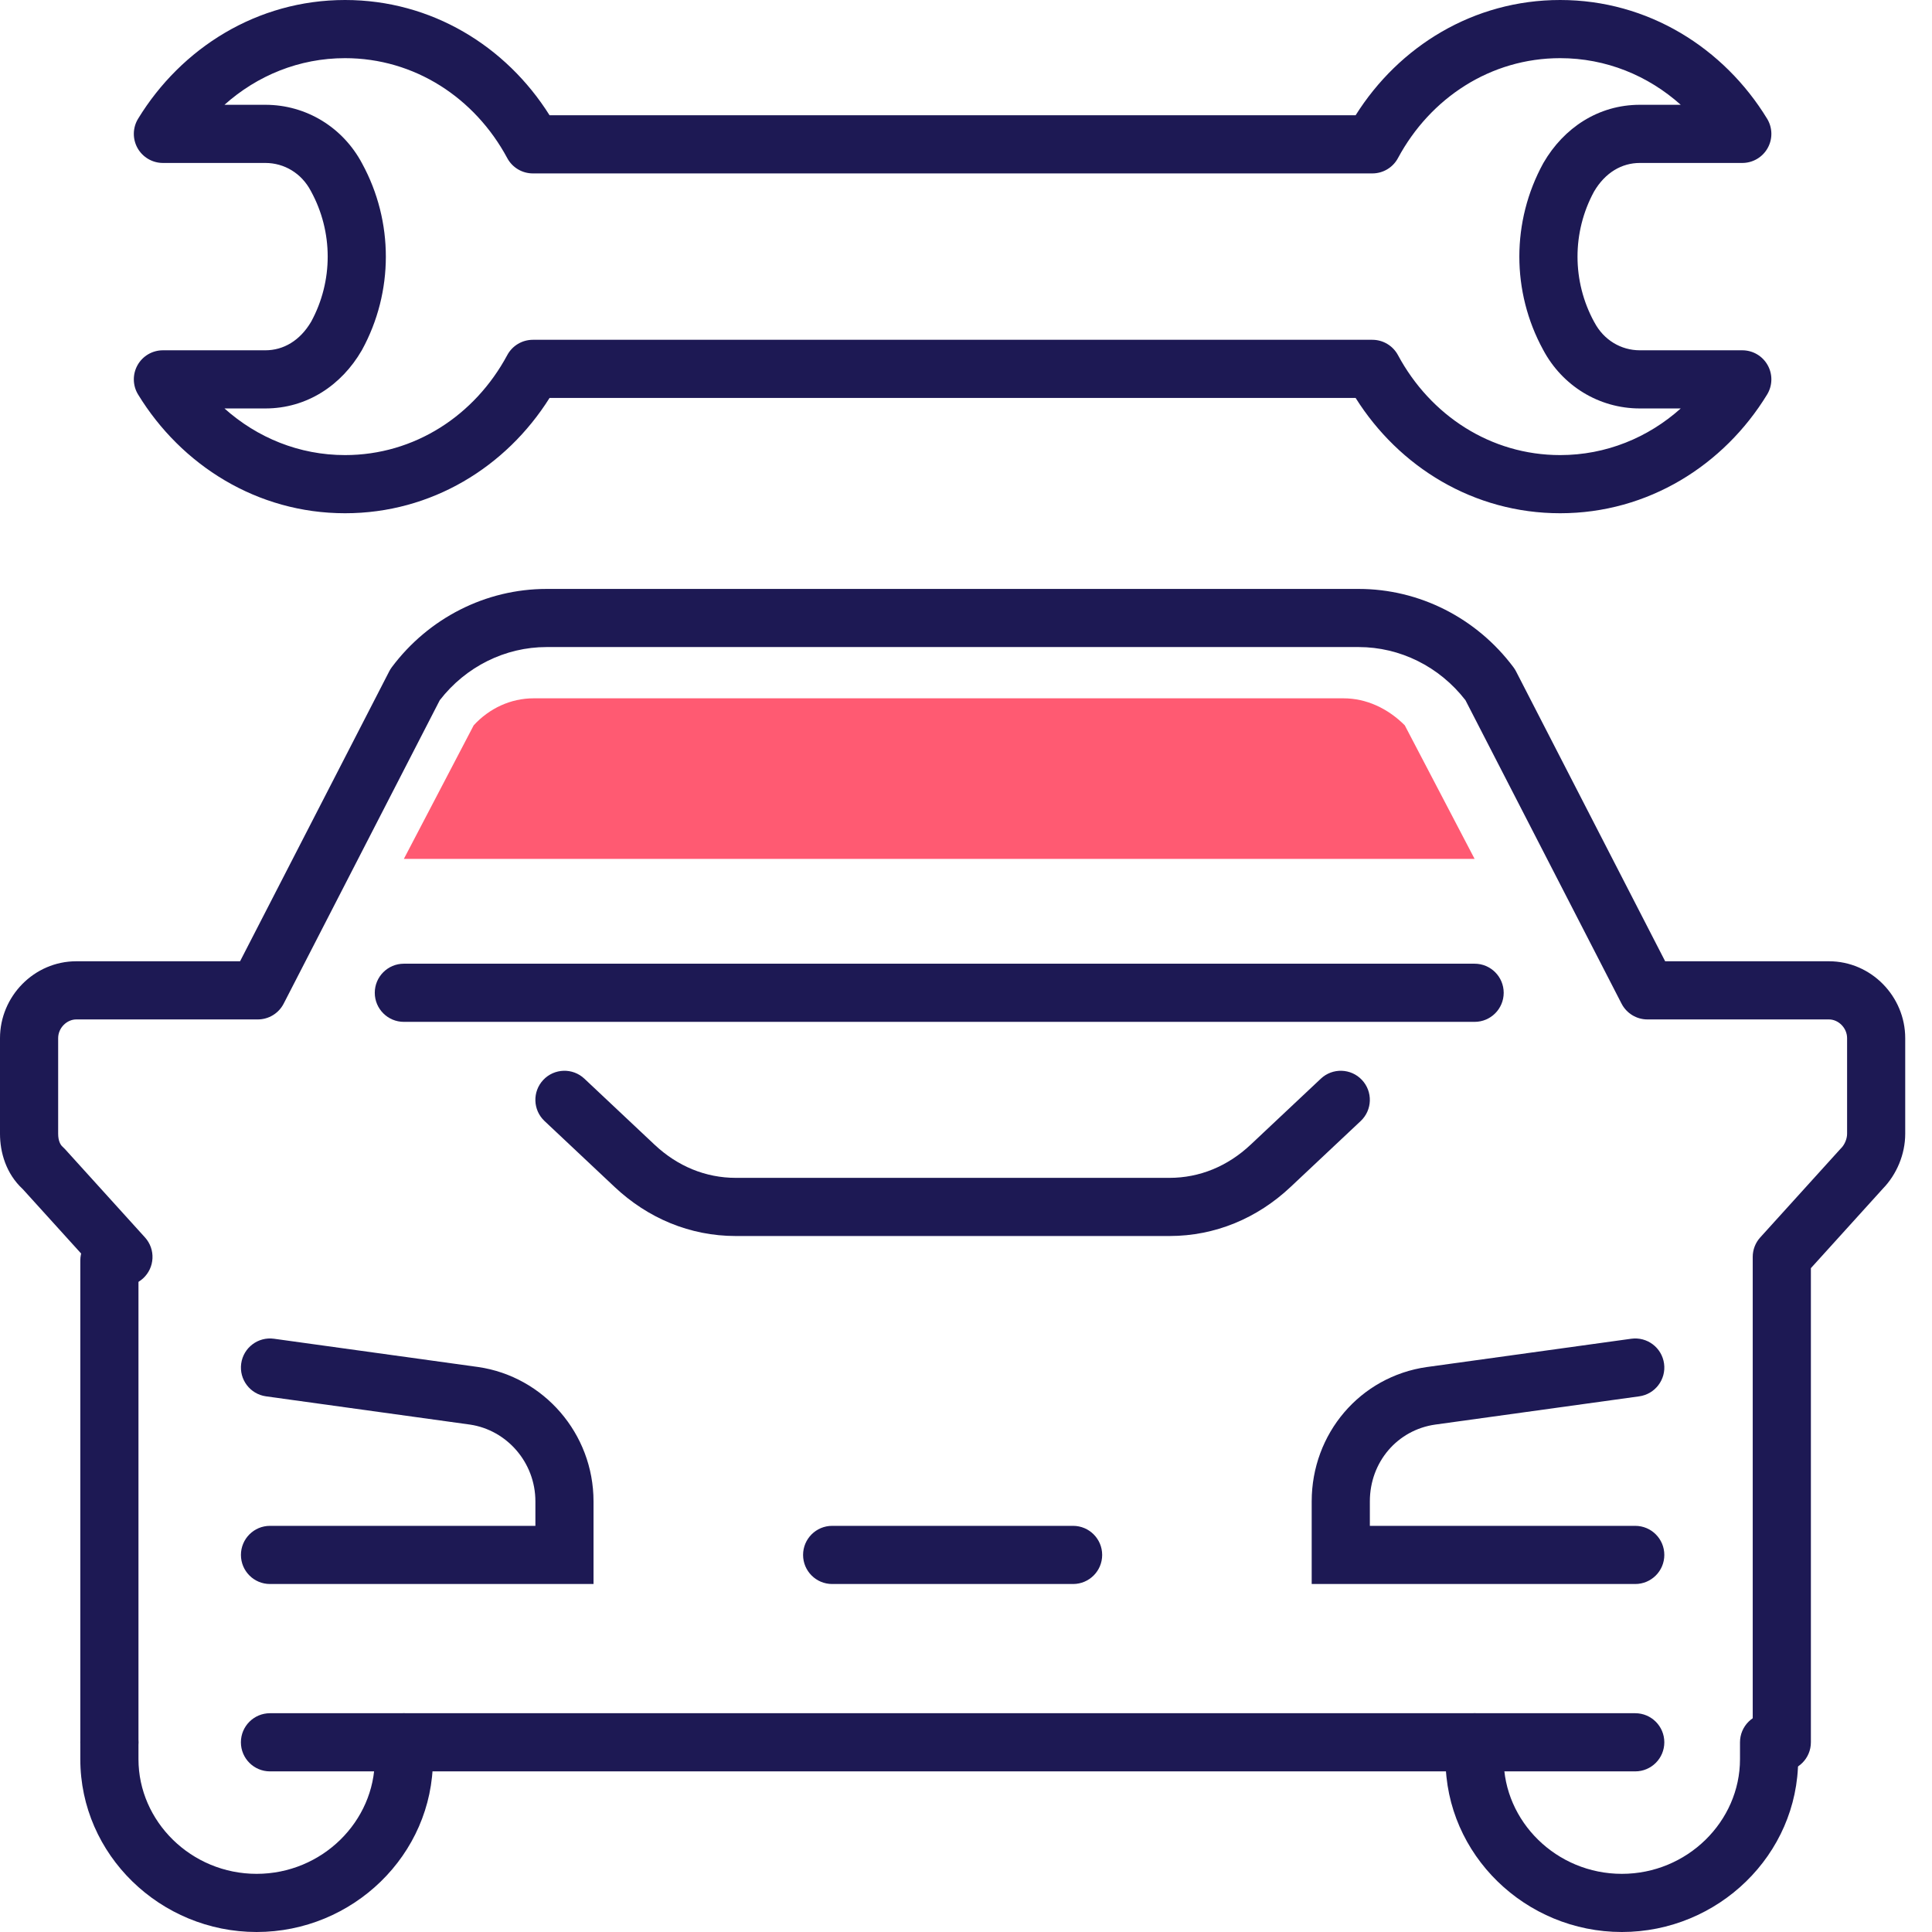
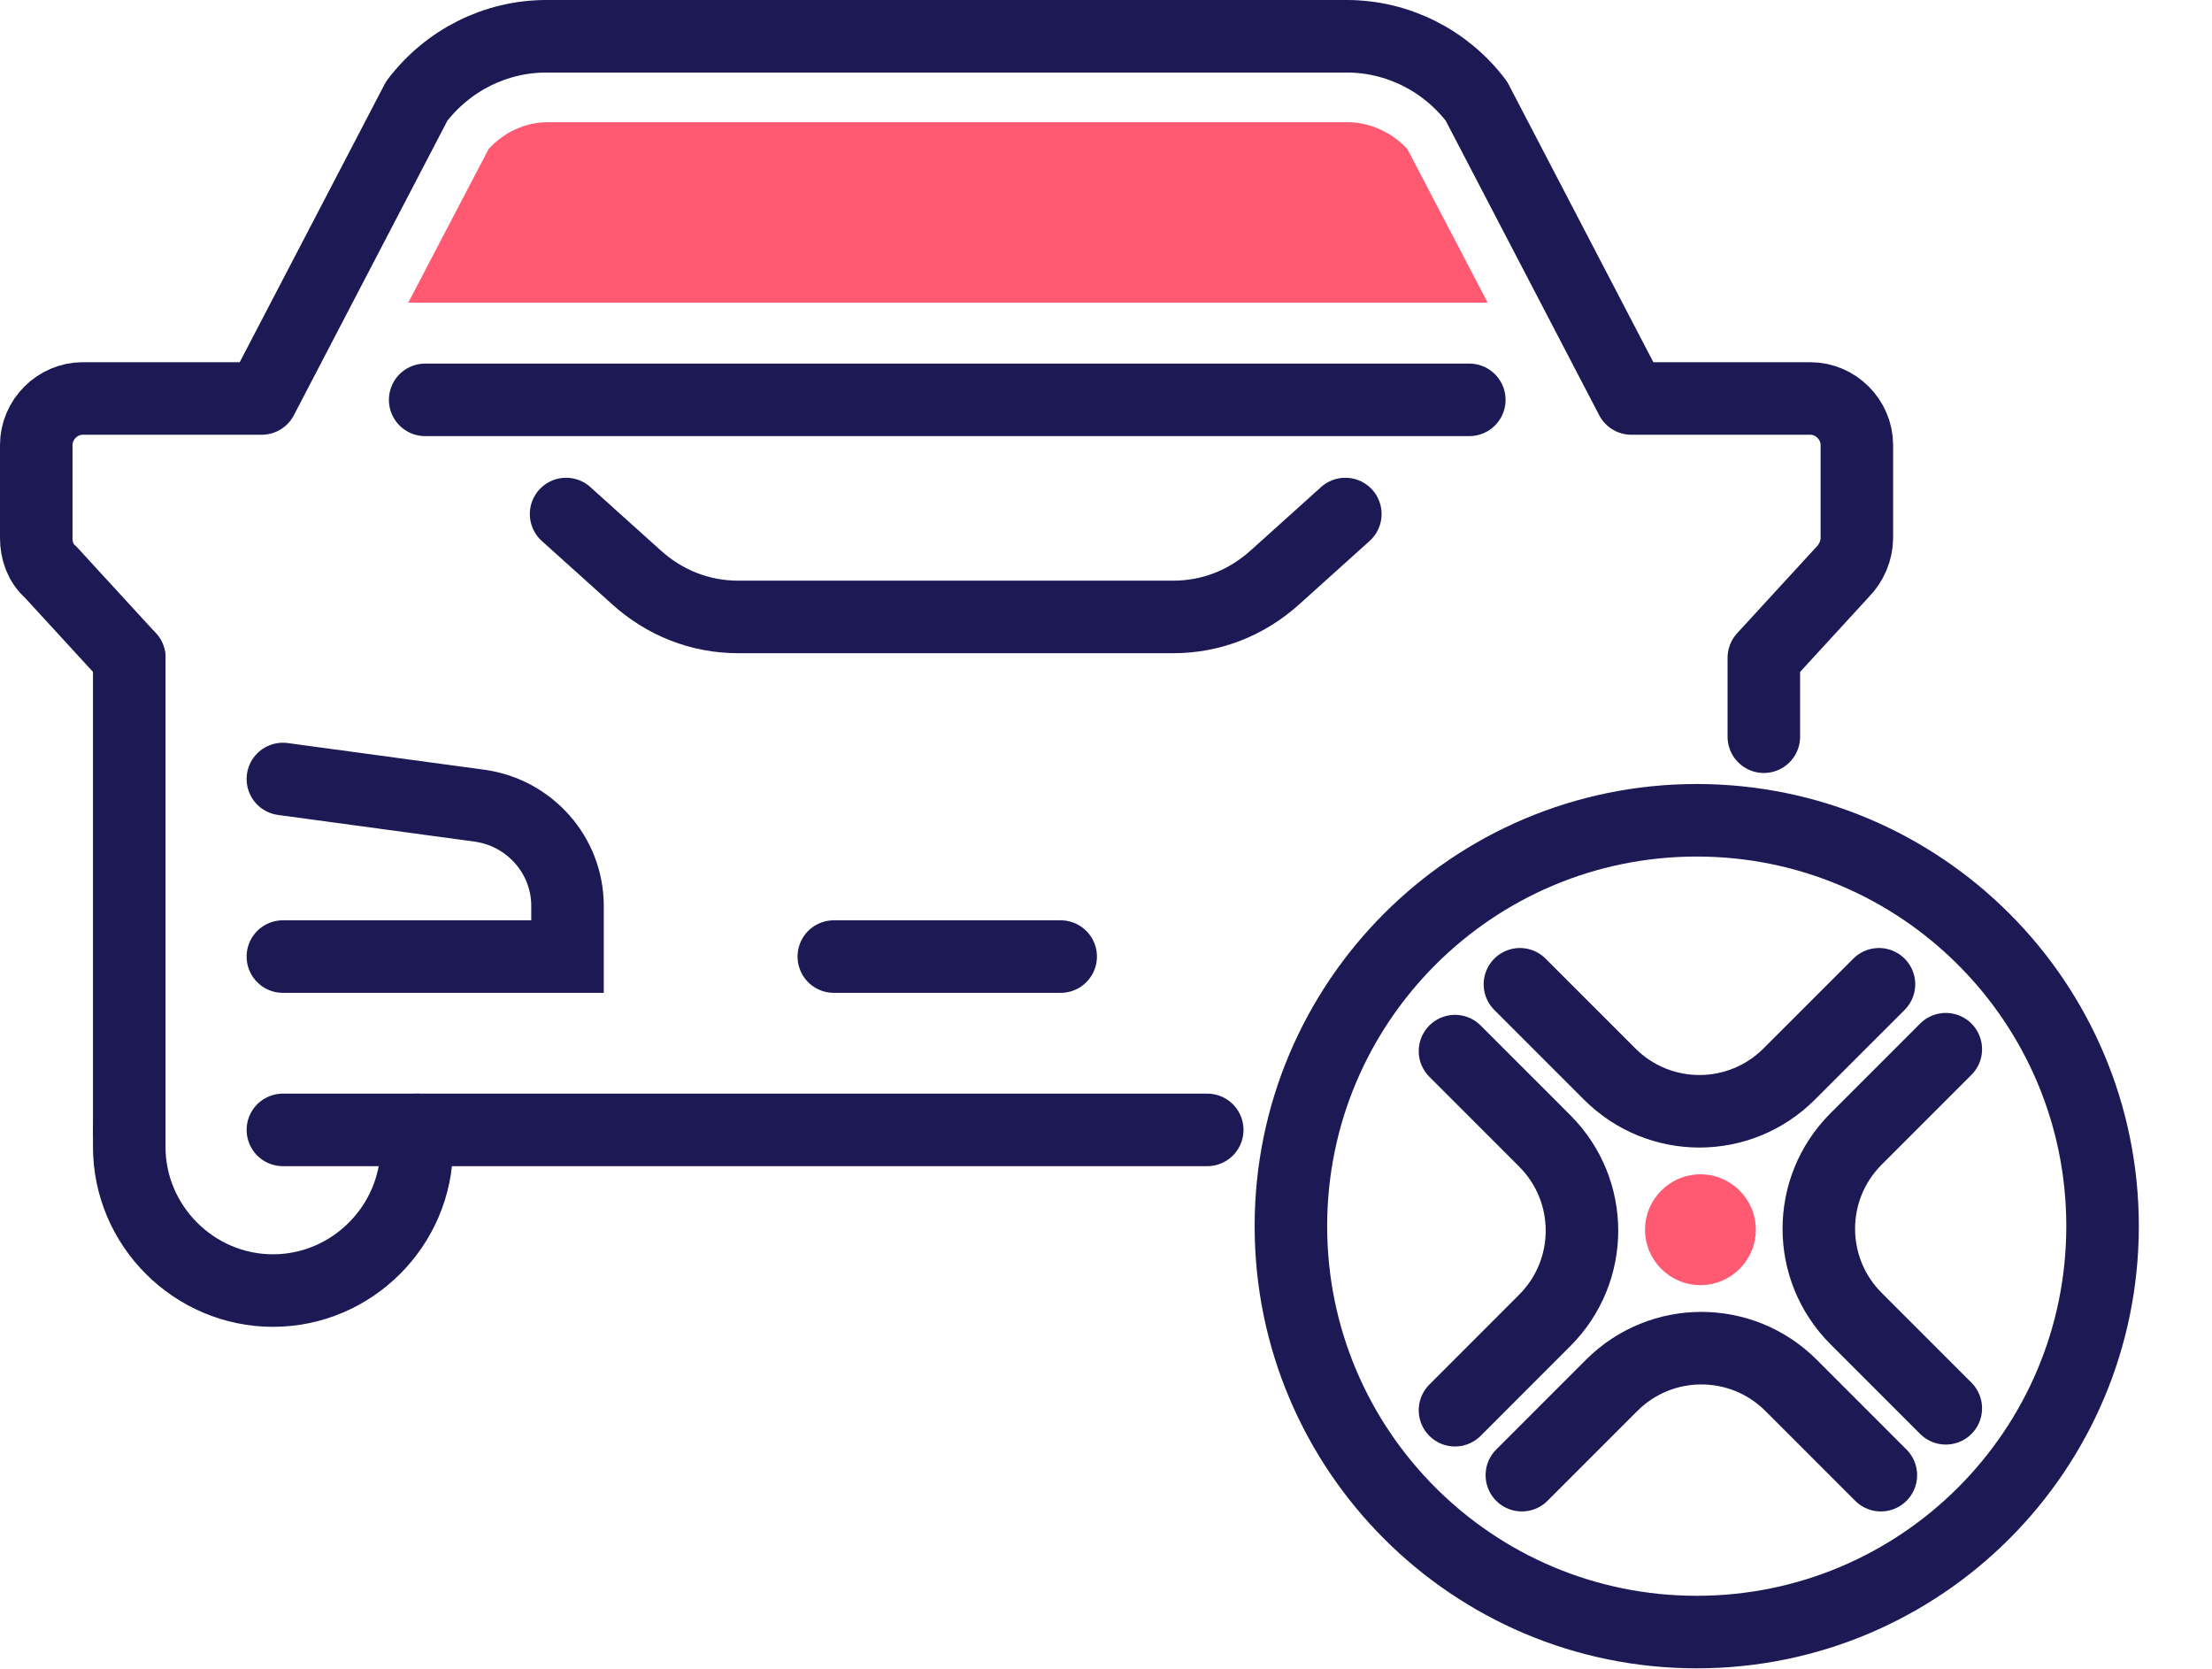
- <svg xmlns="http://www.w3.org/2000/svg" width="58" height="58" viewBox="0 0 58 58" fill="none">
-   <path fill-rule="evenodd" clip-rule="evenodd" d="M6.739 3.146H7.966C9.192 3.146 10.295 3.823 10.871 4.908C11.822 6.651 11.821 8.762 10.868 10.505L10.857 10.524C10.253 11.564 9.216 12.262 7.966 12.262H6.739C7.719 13.139 8.981 13.662 10.358 13.662C12.443 13.662 14.255 12.472 15.228 10.661C15.38 10.378 15.675 10.201 15.997 10.201H41.199C41.52 10.201 41.816 10.378 41.968 10.661C42.941 12.472 44.753 13.662 46.837 13.662C48.214 13.662 49.477 13.139 50.457 12.262H49.229C48.004 12.262 46.901 11.584 46.325 10.499C45.373 8.756 45.374 6.645 46.328 4.903L46.339 4.884C46.943 3.844 47.98 3.146 49.229 3.146H50.457C49.477 2.269 48.214 1.746 46.837 1.746C44.753 1.746 42.941 2.936 41.968 4.746C41.816 5.03 41.52 5.206 41.199 5.206H21.763V4.333V3.46H40.697C42 1.388 44.24 0 46.837 0C49.476 0 51.753 1.441 53.05 3.564C53.214 3.833 53.221 4.17 53.066 4.446C52.912 4.721 52.621 4.892 52.305 4.892H49.229C48.688 4.892 48.19 5.179 47.854 5.751C47.191 6.971 47.193 8.448 47.859 9.667L47.866 9.678C48.145 10.207 48.663 10.516 49.229 10.516H52.305C52.621 10.516 52.912 10.686 53.066 10.962C53.221 11.237 53.214 11.575 53.05 11.844C51.753 13.966 49.476 15.408 46.837 15.408C44.24 15.408 42 14.019 40.697 11.947H16.498C15.195 14.019 12.956 15.408 10.358 15.408C7.72 15.408 5.443 13.966 4.146 11.844C3.981 11.575 3.975 11.237 4.129 10.962C4.284 10.686 4.575 10.516 4.891 10.516H7.966C8.508 10.516 9.006 10.228 9.342 9.656C10.005 8.436 10.003 6.96 9.336 5.741L9.33 5.73C9.051 5.201 8.533 4.892 7.966 4.892H4.891C4.575 4.892 4.284 4.721 4.129 4.446C3.975 4.17 3.981 3.833 4.146 3.564C5.443 1.441 7.72 0 10.358 0C12.956 0 15.195 1.388 16.498 3.46H21.763V4.333V5.206H15.997C15.676 5.206 15.38 5.03 15.228 4.746C14.255 2.936 12.443 1.746 10.358 1.746C8.981 1.746 7.719 2.269 6.739 3.146Z" fill="#1D1954" />
-   <path fill-rule="evenodd" clip-rule="evenodd" d="M16.309 32.42C16.64 32.069 17.192 32.052 17.543 32.382L19.65 34.364C20.342 35.014 21.185 35.36 22.087 35.36H35.109C36.011 35.36 36.854 35.014 37.545 34.364L39.653 32.382C40.004 32.052 40.556 32.069 40.886 32.42C41.217 32.772 41.2 33.324 40.849 33.654L38.741 35.636C37.747 36.571 36.483 37.106 35.109 37.106H22.087C20.713 37.106 19.449 36.571 18.454 35.636L16.347 33.654C15.996 33.324 15.979 32.772 16.309 32.42Z" fill="#1D1954" />
-   <path fill-rule="evenodd" clip-rule="evenodd" d="M49.956 40.935C50.022 41.412 49.688 41.853 49.211 41.919L43.087 42.767C43.086 42.767 43.086 42.767 43.086 42.767C41.954 42.928 41.124 43.888 41.124 45.073V45.807H49.091C49.573 45.807 49.964 46.198 49.964 46.68C49.964 47.162 49.573 47.553 49.091 47.553H39.378V45.073C39.378 43.043 40.824 41.324 42.842 41.038L42.845 41.038L48.971 40.19C49.449 40.124 49.89 40.457 49.956 40.935Z" fill="#1D1954" />
-   <path fill-rule="evenodd" clip-rule="evenodd" d="M7.241 40.935C7.307 40.457 7.748 40.124 8.225 40.19L14.358 41.039C16.32 41.325 17.818 43.033 17.818 45.073V47.553H8.105C7.623 47.553 7.233 47.162 7.233 46.68C7.233 46.198 7.623 45.807 8.105 45.807H16.073V45.073C16.073 43.899 15.21 42.929 14.109 42.767L7.986 41.919C7.508 41.853 7.175 41.412 7.241 40.935Z" fill="#1D1954" />
-   <path fill-rule="evenodd" clip-rule="evenodd" d="M3.284 36.967C3.766 36.967 4.157 37.358 4.157 37.84V52.305C4.157 52.787 3.766 53.178 3.284 53.178C2.802 53.178 2.411 52.787 2.411 52.305V37.84C2.411 37.358 2.802 36.967 3.284 36.967Z" fill="#1D1954" />
-   <path fill-rule="evenodd" clip-rule="evenodd" d="M13.202 21.021L8.516 30.13C8.366 30.421 8.067 30.604 7.74 30.604H2.289C2.01 30.604 1.746 30.855 1.746 31.166V34.037C1.746 34.253 1.817 34.371 1.875 34.422C1.901 34.445 1.926 34.469 1.949 34.495L4.352 37.148C4.676 37.505 4.649 38.057 4.292 38.381C3.934 38.705 3.382 38.677 3.059 38.32L0.685 35.7C0.177 35.231 0 34.588 0 34.037V31.166C0 29.912 1.024 28.858 2.289 28.858H7.207L11.685 20.154C11.707 20.111 11.733 20.069 11.762 20.03C12.867 18.554 14.583 17.68 16.409 17.68H40.787C42.613 17.68 44.329 18.554 45.434 20.03C45.464 20.069 45.489 20.111 45.512 20.154L49.989 28.858H54.907C56.173 28.858 57.196 29.912 57.196 31.166V34.037C57.196 34.659 56.934 35.261 56.53 35.679L54.364 38.071V52.305C54.364 52.787 53.973 53.178 53.491 53.178C53.009 53.178 52.618 52.787 52.618 52.305V37.734C52.618 37.517 52.698 37.309 52.844 37.148L55.247 34.495C55.256 34.486 55.264 34.477 55.273 34.468C55.376 34.364 55.451 34.19 55.451 34.037V31.166C55.451 30.855 55.187 30.604 54.907 30.604H49.456C49.13 30.604 48.83 30.421 48.68 30.13L43.994 21.021C43.211 20.009 42.028 19.425 40.787 19.425H16.409C15.168 19.425 13.986 20.009 13.202 21.021Z" fill="#1D1954" />
-   <path fill-rule="evenodd" clip-rule="evenodd" d="M44.269 51.432C44.751 51.432 45.142 51.823 45.142 52.305V52.813C45.142 54.679 46.724 56.254 48.689 56.254C50.653 56.254 52.236 54.679 52.236 52.813V52.305C52.236 51.823 52.627 51.432 53.109 51.432C53.591 51.432 53.982 51.823 53.982 52.305V52.813C53.982 55.683 51.578 58 48.689 58C45.8 58 43.396 55.683 43.396 52.813V52.305C43.396 51.823 43.787 51.432 44.269 51.432Z" fill="#1D1954" />
-   <path fill-rule="evenodd" clip-rule="evenodd" d="M3.284 51.432C3.766 51.432 4.157 51.823 4.157 52.305V52.813C4.157 54.679 5.739 56.254 7.704 56.254C9.668 56.254 11.251 54.679 11.251 52.813V52.305C11.251 51.823 11.642 51.432 12.124 51.432C12.606 51.432 12.997 51.823 12.997 52.305V52.813C12.997 55.683 10.592 58 7.704 58C4.815 58 2.411 55.683 2.411 52.813V52.305C2.411 51.823 2.802 51.432 3.284 51.432Z" fill="#1D1954" />
-   <path fill-rule="evenodd" clip-rule="evenodd" d="M7.232 52.305C7.232 51.823 7.623 51.432 8.105 51.432H49.091C49.573 51.432 49.964 51.823 49.964 52.305C49.964 52.787 49.573 53.178 49.091 53.178H8.105C7.623 53.178 7.232 52.787 7.232 52.305Z" fill="#1D1954" />
-   <path fill-rule="evenodd" clip-rule="evenodd" d="M24.109 46.68C24.109 46.198 24.5 45.807 24.982 45.807H32.215C32.697 45.807 33.088 46.198 33.088 46.68C33.088 47.162 32.697 47.553 32.215 47.553H24.982C24.5 47.553 24.109 47.162 24.109 46.68Z" fill="#1D1954" />
-   <path fill-rule="evenodd" clip-rule="evenodd" d="M11.251 29.804C11.251 29.322 11.642 28.931 12.124 28.931H44.269C44.751 28.931 45.142 29.322 45.142 29.804C45.142 30.286 44.751 30.677 44.269 30.677H12.124C11.642 30.677 11.251 30.286 11.251 29.804Z" fill="#1D1954" />
-   <path d="M40.331 20.964H28.175H16.019C15.334 20.964 14.692 21.262 14.221 21.774L12.124 25.785H44.269L42.172 21.774C41.658 21.262 41.016 20.964 40.331 20.964Z" fill="#FF5A72" />
+ <svg xmlns="http://www.w3.org/2000/svg" width="61" height="46" viewBox="0 0 61 46" fill="none">
+   <path d="M46.79 45C52.971 45 57.982 39.989 57.982 33.808C57.982 27.628 52.971 22.617 46.79 22.617C40.609 22.617 35.599 27.628 35.599 33.808C35.599 39.989 40.609 45 46.79 45Z" stroke="#1D1954" stroke-width="2" stroke-miterlimit="10" stroke-linecap="round" stroke-linejoin="round" />
+   <path d="M37.1 14.173L35.157 15.922C34.38 16.621 33.409 17.01 32.359 17.01H27.191H20.352C19.303 17.01 18.331 16.621 17.554 15.922L15.611 14.173" stroke="#1D1954" stroke-width="2" stroke-miterlimit="10" stroke-linecap="round" stroke-linejoin="round" />
+   <path d="M7.801 21.479L13.241 22.217C14.601 22.411 15.65 23.577 15.65 24.976V26.375H7.801" stroke="#1D1954" stroke-width="2" stroke-miterlimit="10" stroke-linecap="round" />
+   <path d="M3.564 18.137V31.154" stroke="#1D1954" stroke-width="2" stroke-miterlimit="10" stroke-linecap="round" stroke-linejoin="round" />
+   <path d="M3.565 18.137L1.389 15.766C1.117 15.533 1 15.183 1 14.834V12.269C1 11.57 1.583 10.987 2.282 10.987H7.217L11.492 2.787C12.347 1.661 13.668 1 15.067 1H26.103H37.139C38.538 1 39.859 1.661 40.714 2.787L44.988 10.987H49.923C50.623 10.987 51.206 11.57 51.206 12.269V14.834C51.206 15.183 51.05 15.533 50.817 15.766L48.641 18.137V20.313" stroke="#1D1954" stroke-width="2" stroke-miterlimit="10" stroke-linecap="round" stroke-linejoin="round" />
+   <path d="M11.492 31.154V31.621C11.492 33.797 9.704 35.584 7.528 35.584C5.352 35.584 3.564 33.797 3.564 31.621V31.154" stroke="#1D1954" stroke-width="2" stroke-miterlimit="10" stroke-linecap="round" stroke-linejoin="round" />
+   <path d="M33.292 31.154H26.88H7.801" stroke="#1D1954" stroke-width="2" stroke-miterlimit="10" stroke-linecap="round" stroke-linejoin="round" />
+   <path d="M22.994 26.375H29.25" stroke="#1D1954" stroke-width="2" stroke-miterlimit="10" stroke-linecap="round" stroke-linejoin="round" />
+   <path d="M11.725 11.025H40.519" stroke="#1D1954" stroke-width="2" stroke-miterlimit="10" stroke-linecap="round" stroke-linejoin="round" />
+   <path d="M37.178 3.37H26.142H15.106C14.484 3.37 13.901 3.643 13.474 4.109L11.259 8.344H41.025L38.81 4.109C38.382 3.643 37.76 3.37 37.178 3.37Z" fill="#FF5A72" />
+   <path d="M46.893 35.434C47.735 35.434 48.42 34.749 48.42 33.906C48.42 33.064 47.735 32.379 46.893 32.379C46.05 32.379 45.365 33.064 45.365 33.907C45.365 34.749 46.05 35.434 46.893 35.434Z" fill="#FF5A72" />
+   <path d="M41.968 40.674L44.443 38.199C45.812 36.83 48.024 36.83 49.393 38.199L51.868 40.674" stroke="#1D1954" stroke-width="2" stroke-miterlimit="10" stroke-linecap="round" stroke-linejoin="round" />
+   <path d="M40.124 28.982L42.599 31.457C43.968 32.826 43.968 35.038 42.599 36.407L40.124 38.883" stroke="#1D1954" stroke-width="2" stroke-miterlimit="10" stroke-linecap="round" stroke-linejoin="round" />
+   <path d="M51.816 27.139L49.34 29.614C47.971 30.983 45.759 30.983 44.39 29.614L41.915 27.139" stroke="#1D1954" stroke-width="2" stroke-miterlimit="10" stroke-linecap="round" stroke-linejoin="round" />
+   <path d="M53.659 38.83L51.184 36.355C49.815 34.986 49.815 32.774 51.184 31.404L53.659 28.929" stroke="#1D1954" stroke-width="2" stroke-miterlimit="10" stroke-linecap="round" stroke-linejoin="round" />
</svg>
